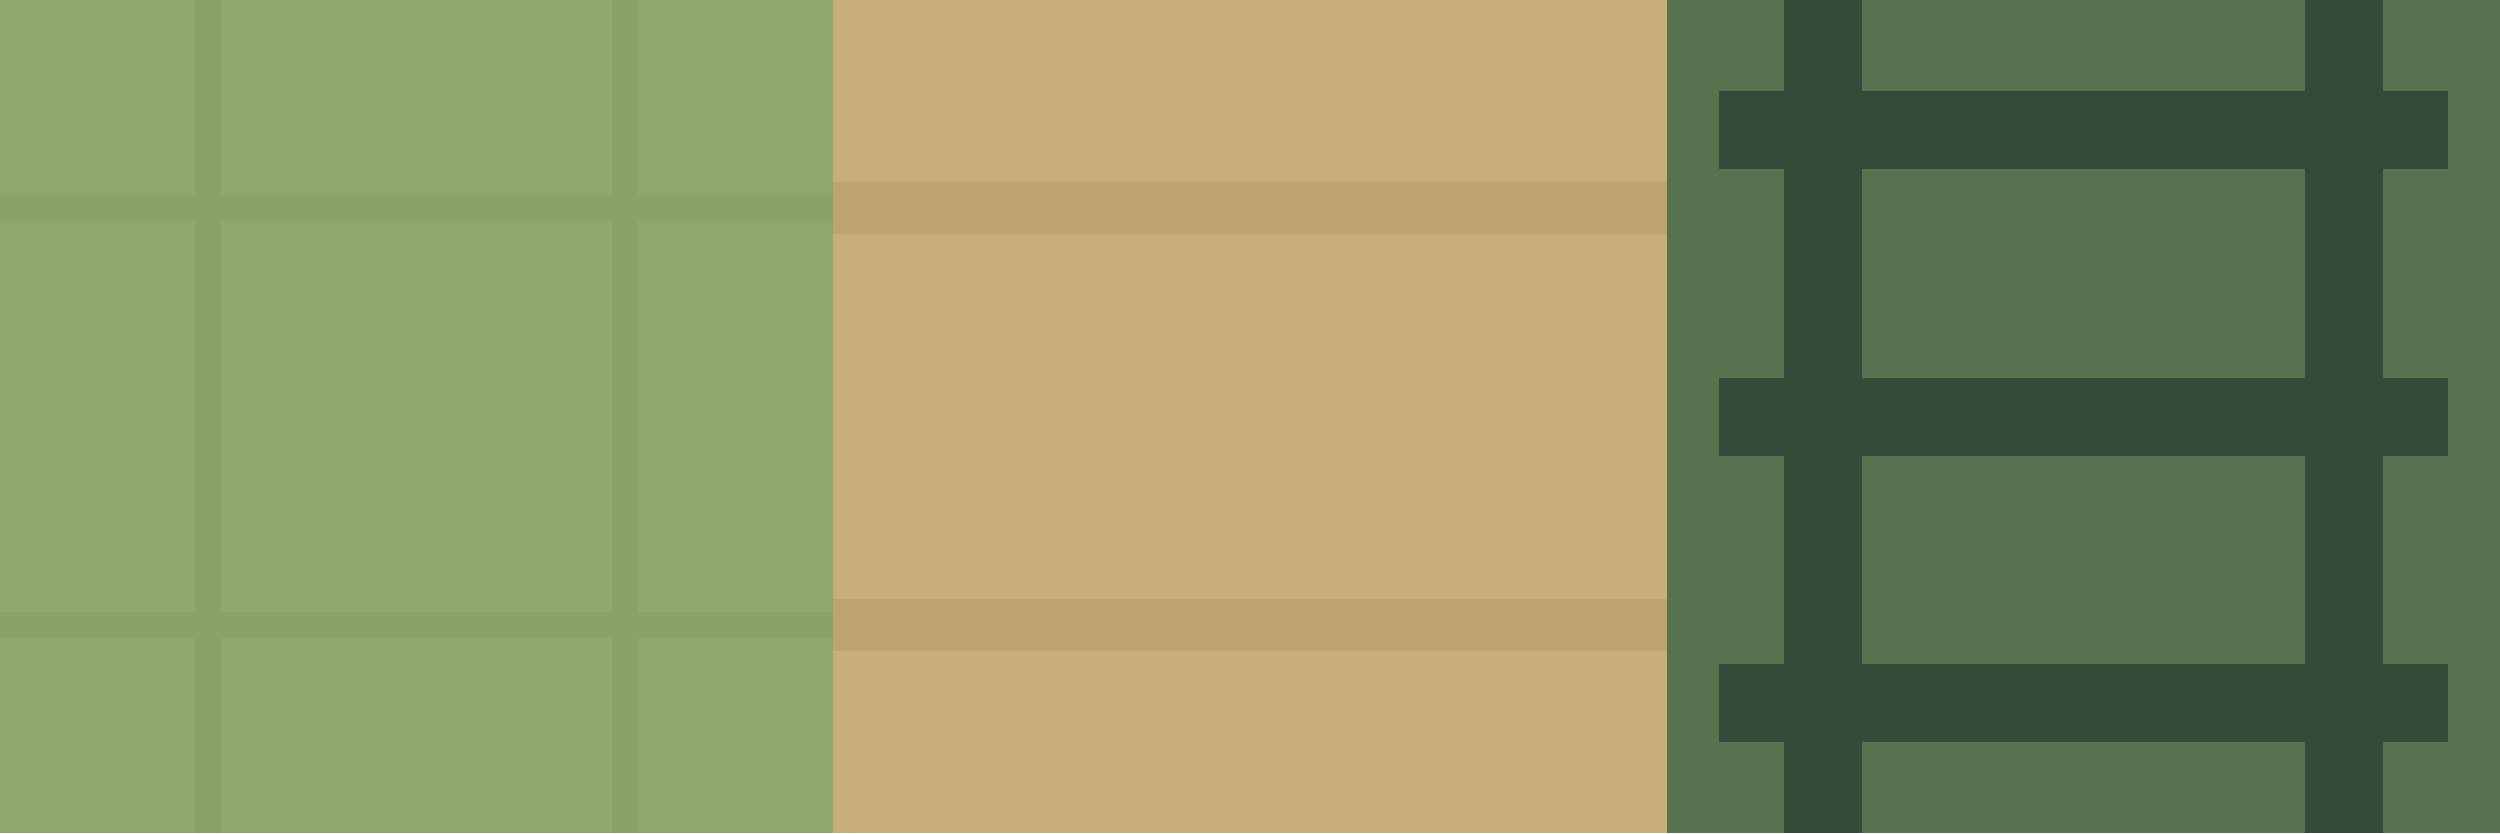
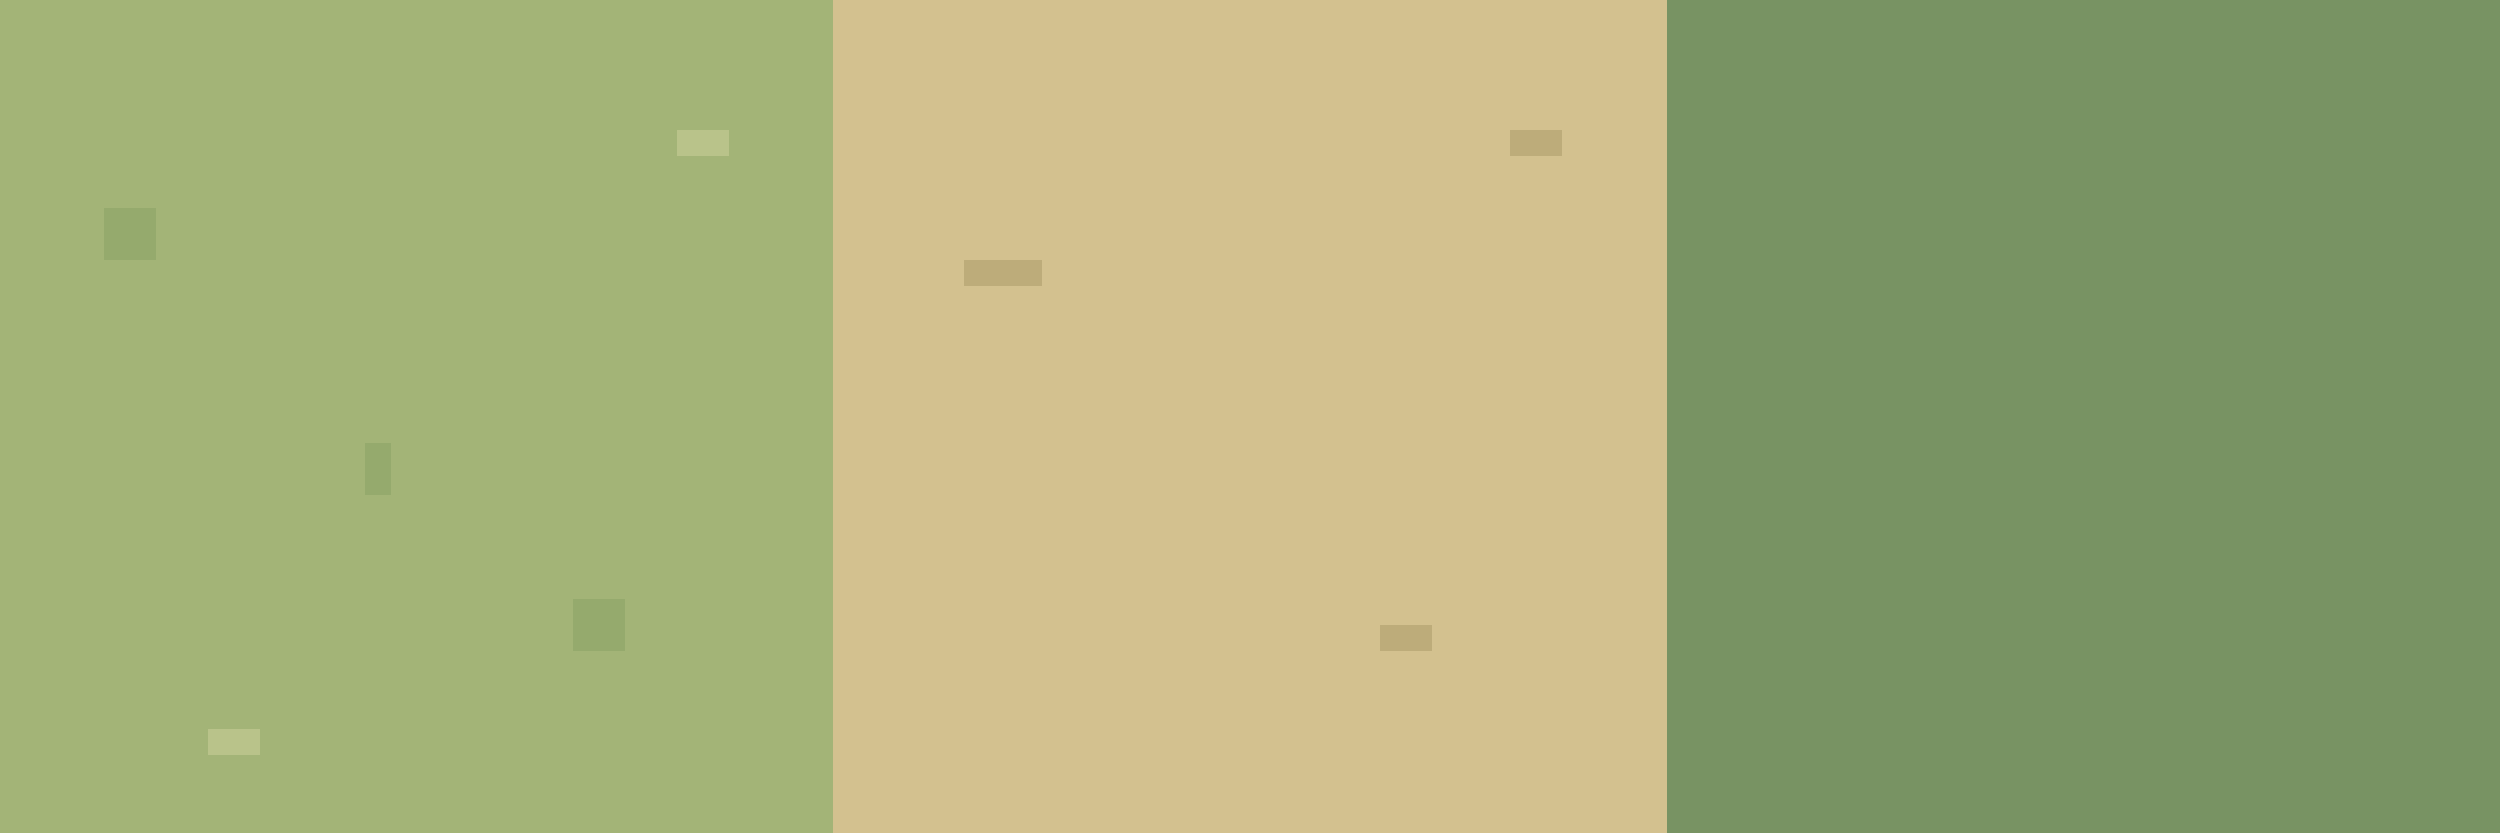
<svg xmlns="http://www.w3.org/2000/svg" width="96" height="32" viewBox="0 0 96 32" shape-rendering="crispEdges">
-   <rect width="32" height="32" fill="#8fa86b" />
-   <path d="M0 8h32M0 24h32M8 0v32M24 0v32" stroke="#819b60" stroke-width="1" opacity=".45" />
-   <rect x="32" width="32" height="32" fill="#c8ae78" />
-   <path d="M32 8h32M32 24h32" stroke="#b69a68" stroke-width="2" opacity=".55" />
-   <rect x="64" width="32" height="32" fill="#57724f" />
-   <path d="M66 5h28M66 16h28M66 27h28" stroke="#334b39" stroke-width="3" />
-   <path d="M70 0v32M90 0v32" stroke="#334b39" stroke-width="3" />
+   <rect width="32" height="32" fill="#a3b477" />
+   <path d="M4 8h2v2H4zM22 23h2v2h-2zM14 17h1v2h-1z" fill="#8fa569" opacity=".7" />
+   <path d="M8 28h2v1H8zM26 5h2v1h-2z" fill="#b9c38a" />
+   <rect x="32" width="32" height="32" fill="#d3c18f" />
+   <path d="M37 10h3v1h-3zM53 24h2v1h-2zM58 5h2v1h-2z" fill="#bdac7a" />
+   <rect x="64" width="32" height="32" fill="#789363" />
</svg>
